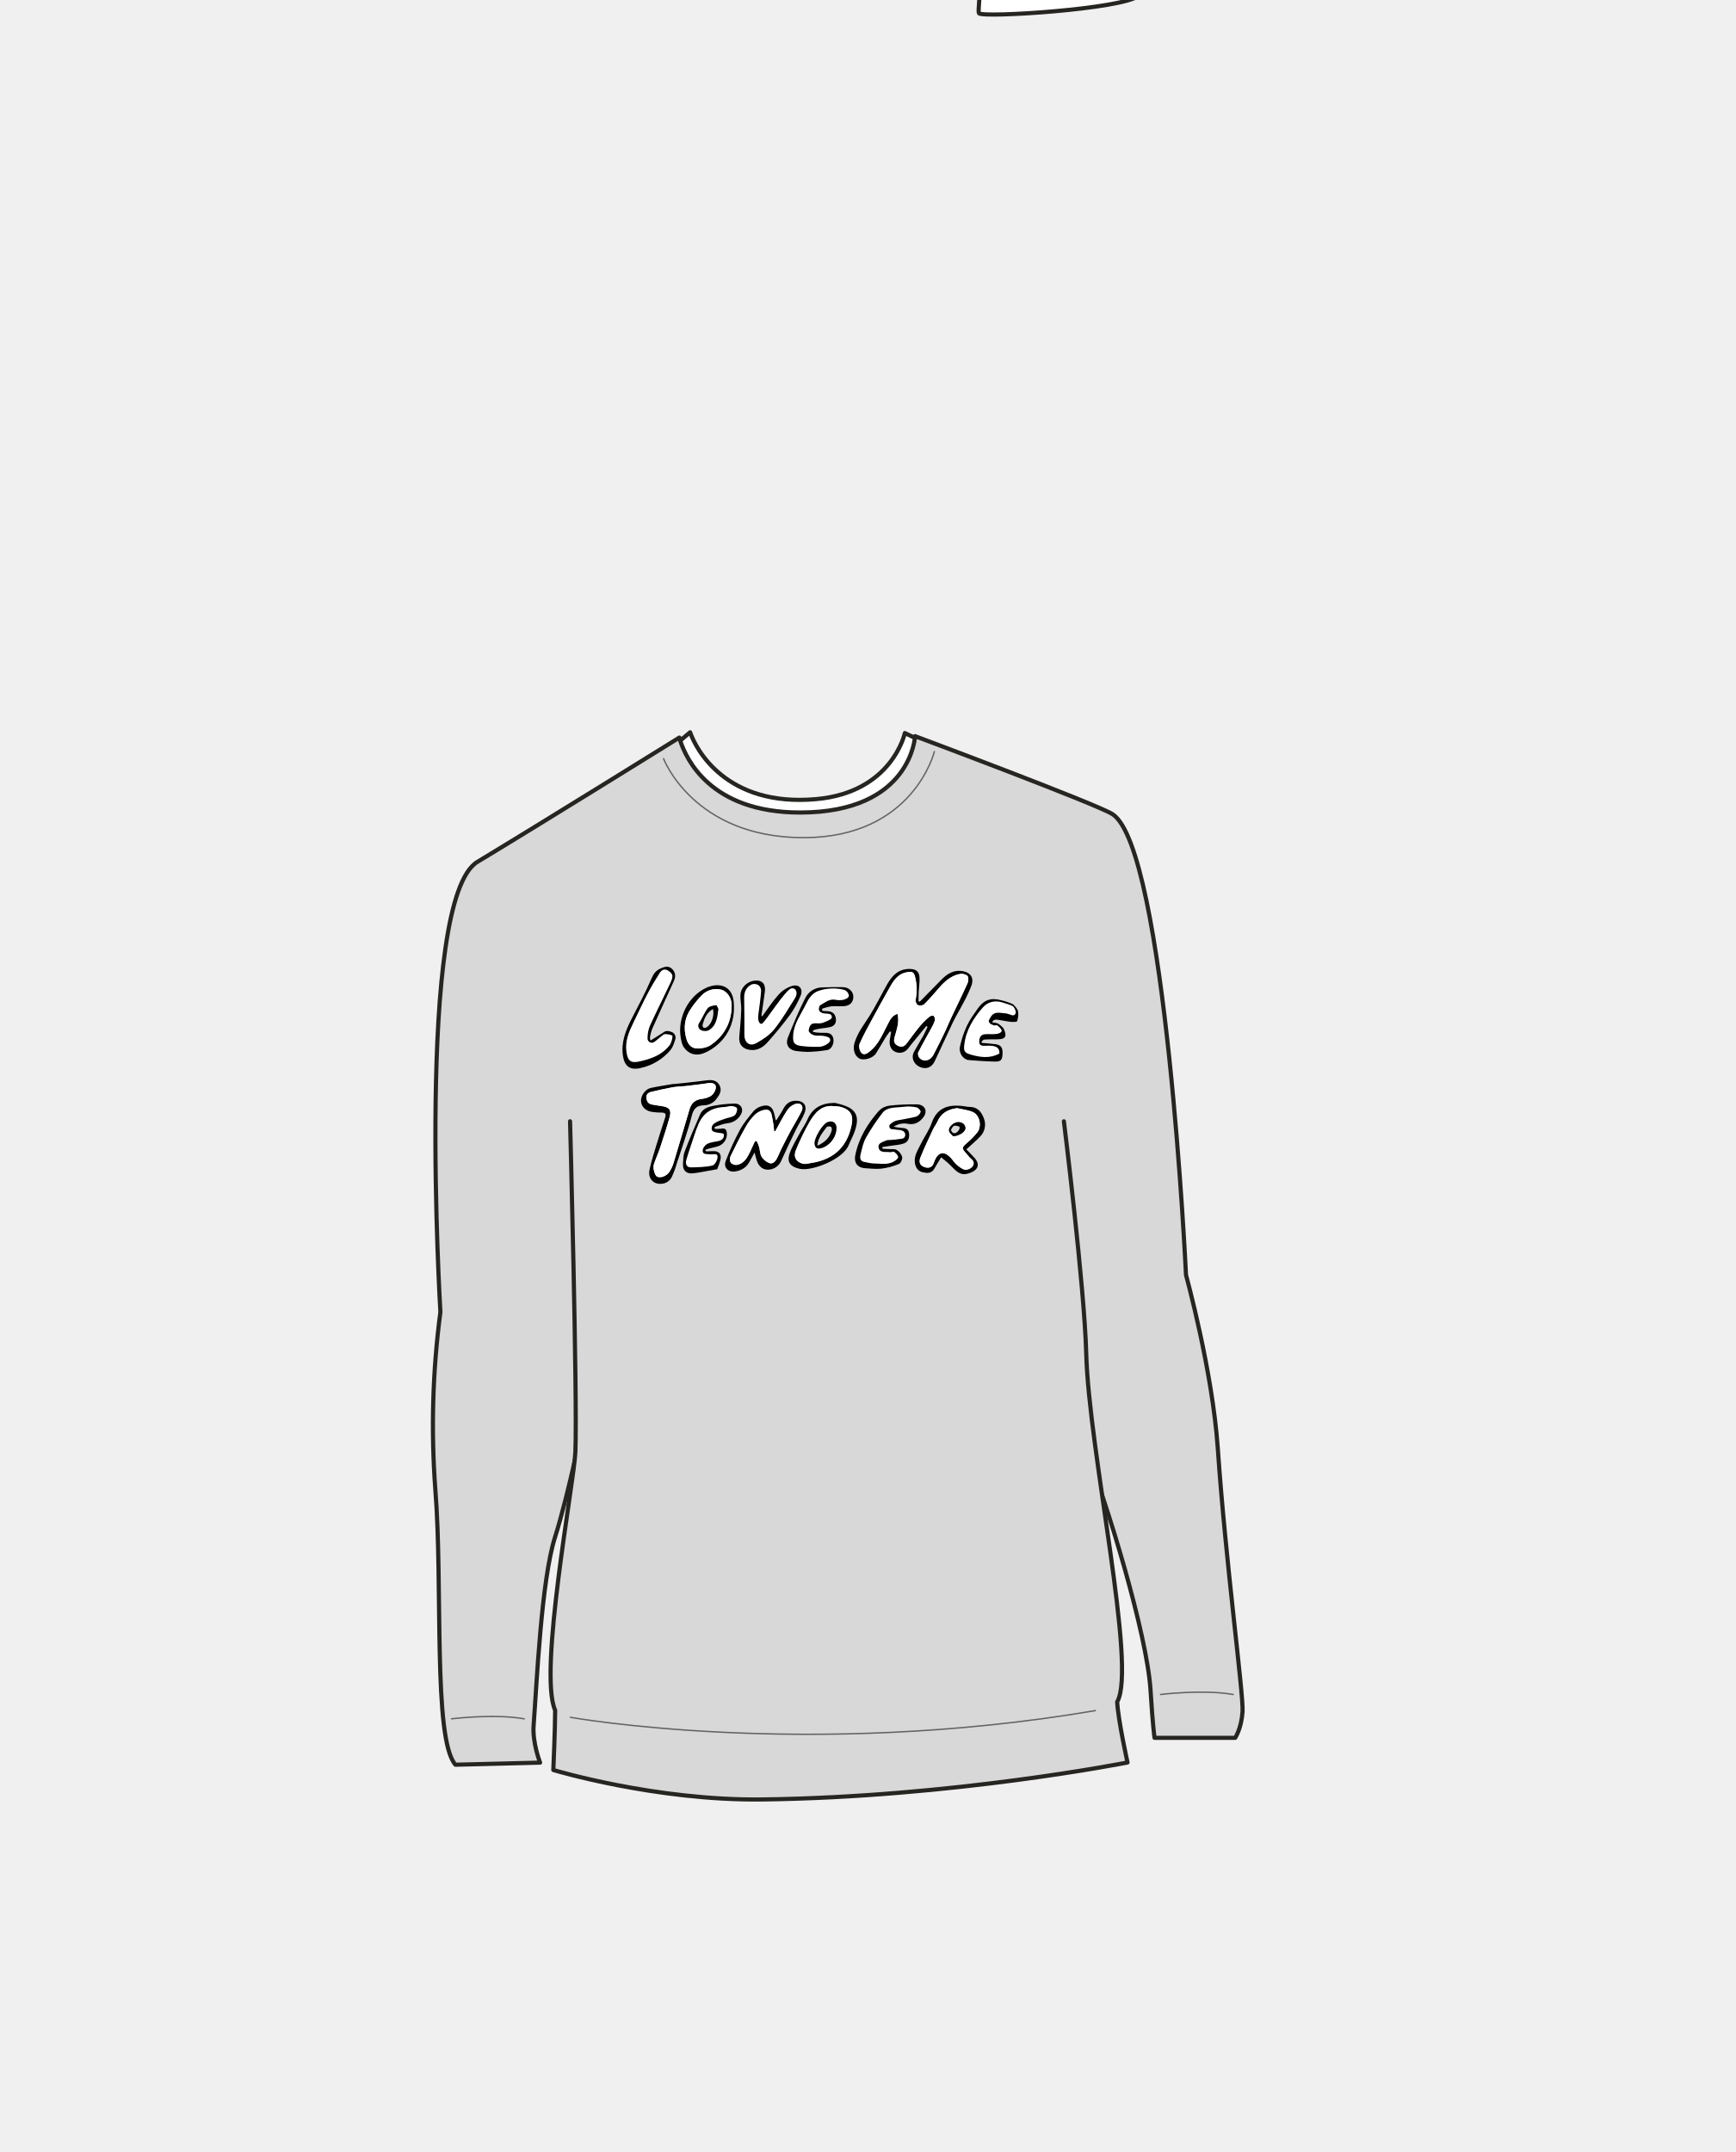
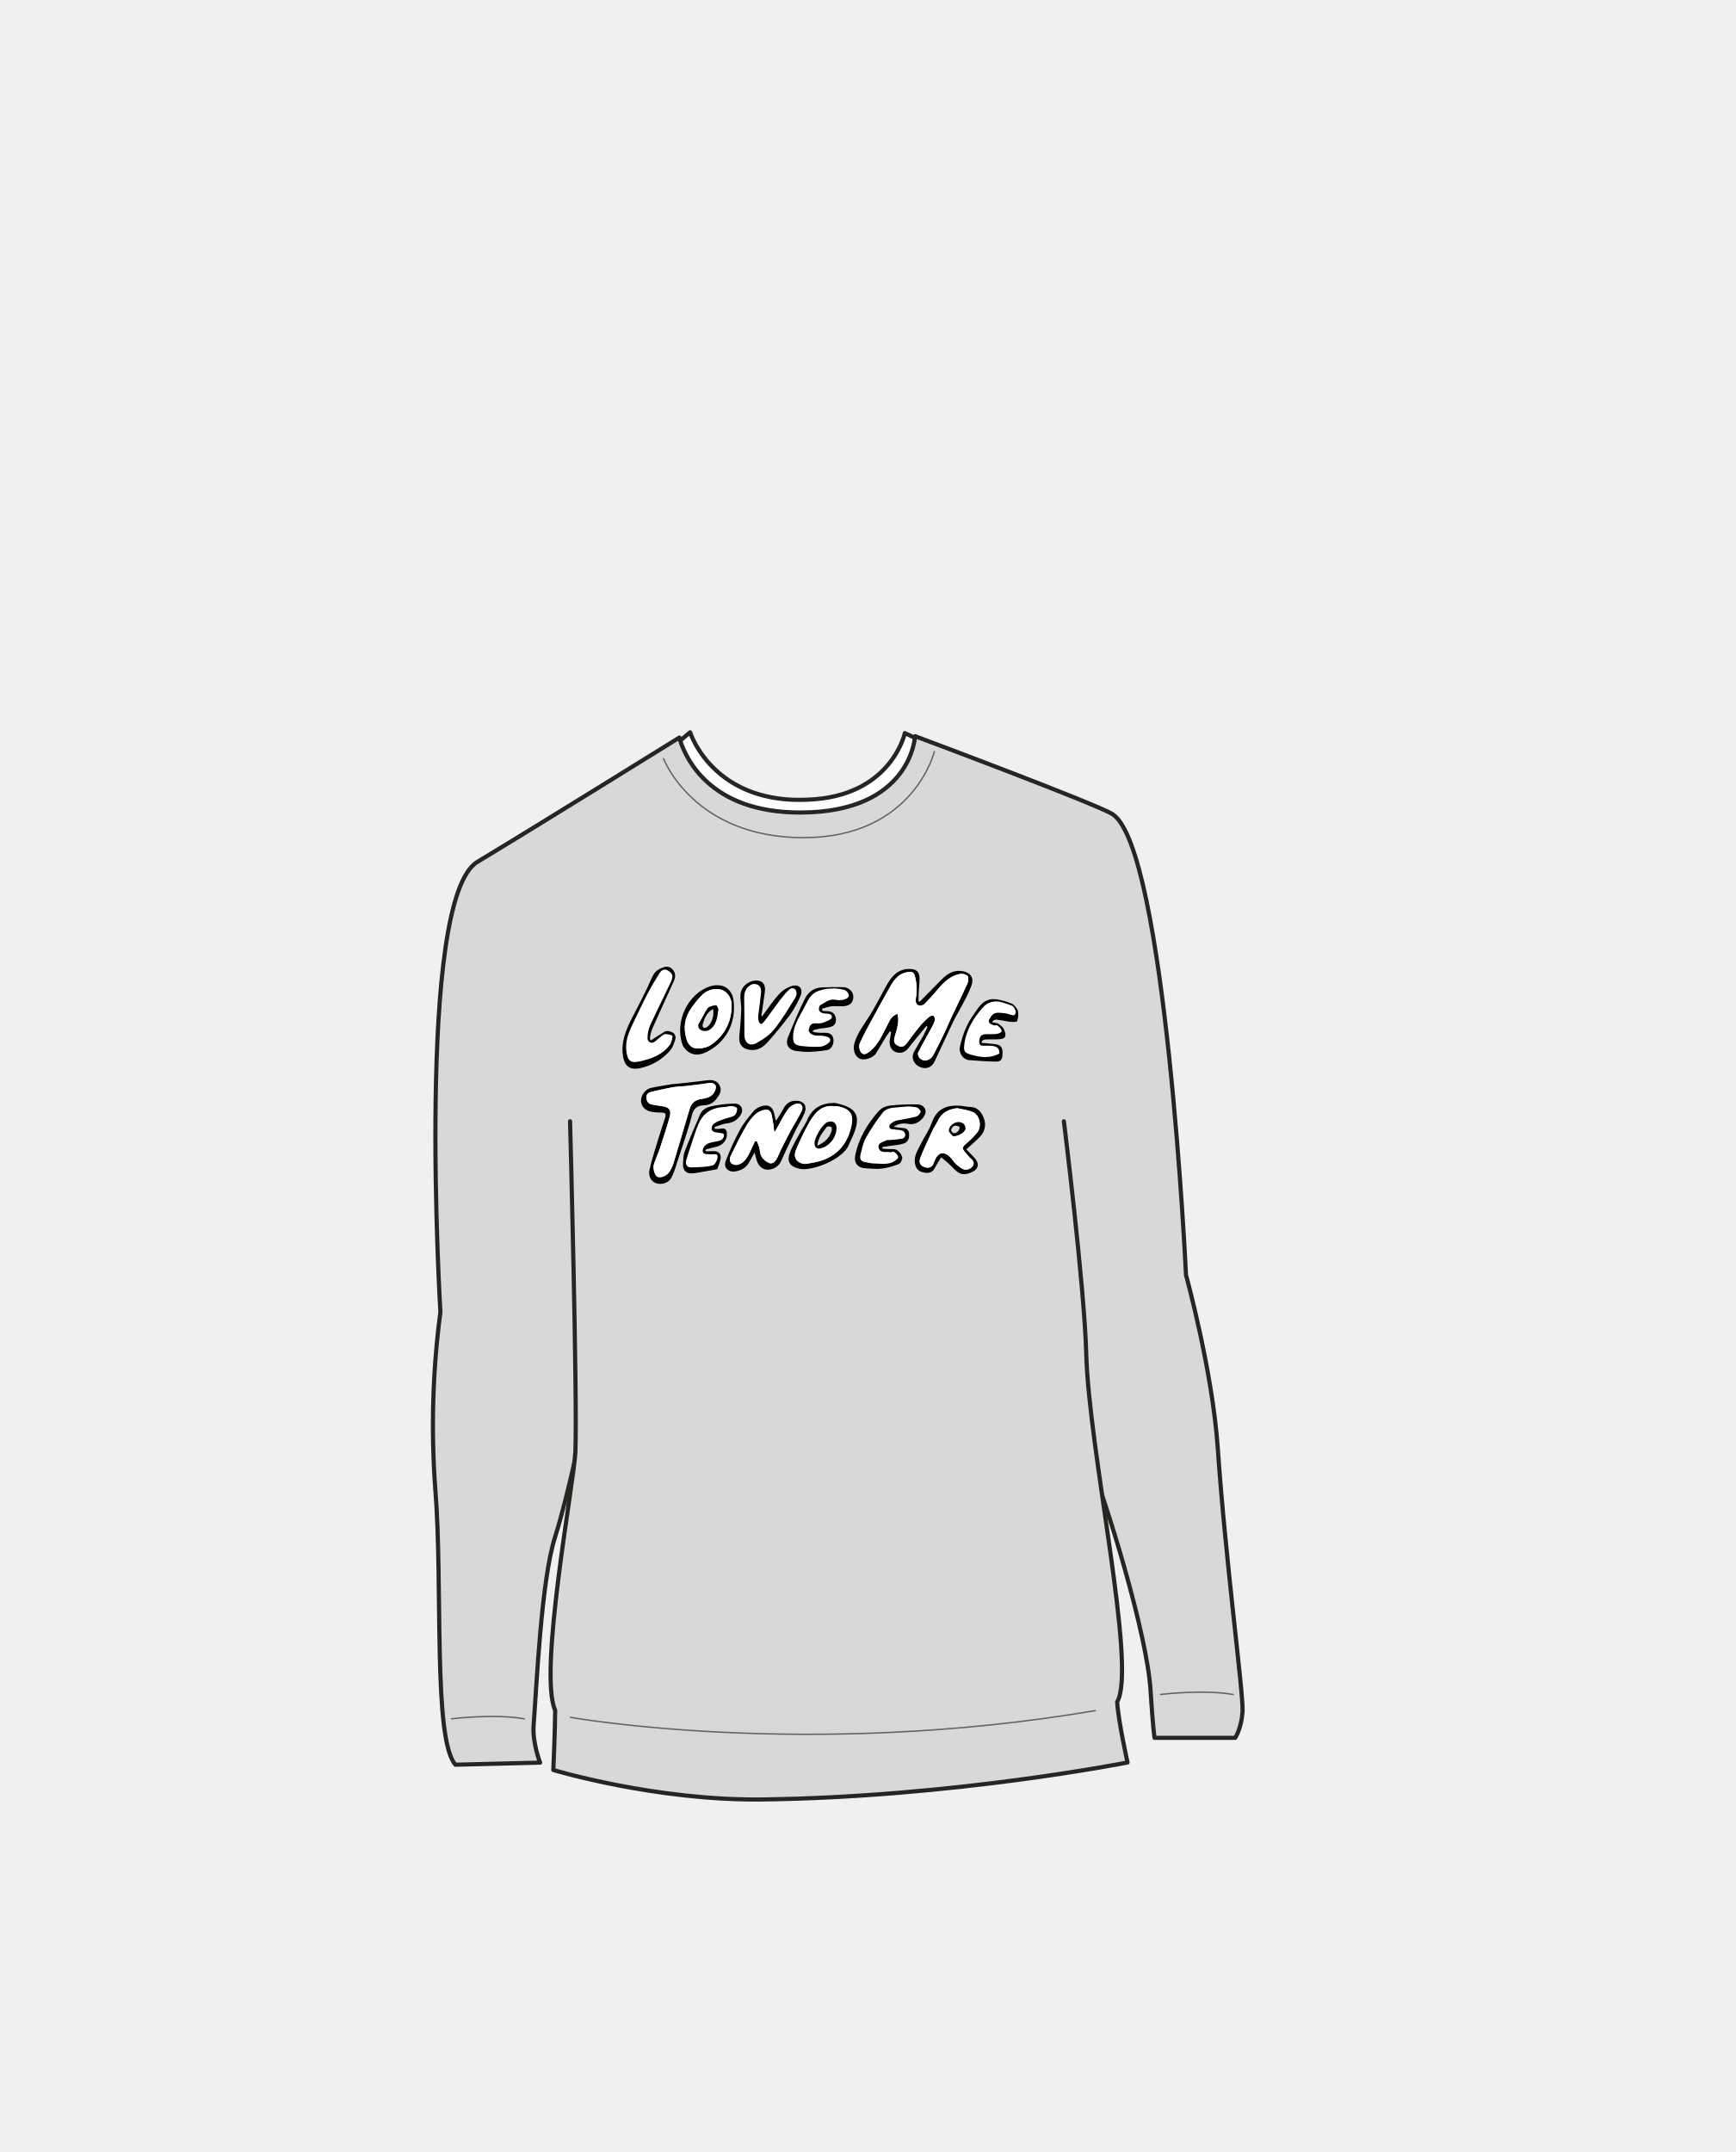
<svg xmlns="http://www.w3.org/2000/svg" width="1250" height="1550" viewBox="0 0 1250 1550">
-   <path d="M726.91-168S702.53,6.1,705.17,9.54s104.14-3,115.21-12.71S808-158.47,800.18-159,726.91-168,726.91-168Z" fill="#fff" stroke="#262521" stroke-linecap="round" stroke-miterlimit="10" stroke-width="3" />
  <path d="M801.34,601.25C790.45,594.15,651.81,528,651.81,528s-9,42.67-63.91,47.58c-64.83,5.79-86.64-36-90.76-48.14l-87.91,73.8" fill="#fff" stroke="#262521" stroke-linecap="round" stroke-linejoin="round" stroke-width="3" />
  <path d="M421.22,1019s-11.62,57.38-21.45,88.33-13.09,105-15.36,135.22c-1,12.66,4.65,27,4.65,27l-61,1.5c-16.33-18.74-8.92-129.52-14.45-197.94A619.79,619.79,0,0,1,317.25,945S299.2,647.71,343.93,620.76s145.46-89.52,145.46-89.52-.24-.24.73,2.61c4.11,12.15,21.13,51.38,86.21,51.38,80.35,0,82.84-55,82.84-55s131.41,49.11,142.29,56.21c38.3,25,52.89,331.94,52.89,331.94s19,68.76,22.88,124.63c5.58,81.26,18.66,177.57,17.85,189.79s-5.3,18.89-5.3,18.89h-58.1s-1.25-8-2.89-34.36c-2.47-39.8-31-134-48.07-177.22" fill="#d8d8d8" stroke="#262521" stroke-linecap="round" stroke-linejoin="round" stroke-width="3" />
  <path d="M836,1220.48s30.63-3.83,52.36,0" fill="none" stroke="#636363" stroke-linecap="round" stroke-linejoin="round" />
  <path d="M325.27,1238s30.63-3.83,52.37,0" fill="none" stroke="#636363" stroke-linecap="round" stroke-linejoin="round" />
  <path d="M478,546.43s21.5,56.9,100.8,56.9,94.27-62,94.27-62" fill="none" stroke="#636363" stroke-linecap="round" stroke-linejoin="round" />
  <path d="M410.65,807.61s5.34,199.1,3.83,238.13c-.83,21.49-26.88,158.94-14.57,186.12,0,13-1.32,43-1.32,43s73.26,22.14,150.26,21.22c137.52-1.66,263.37-26.64,263.37-26.64s-6.69-30-7.46-43.63c14.49-25-20.49-181-22.29-250.9-1.22-47.59-16.09-167.28-16.09-167.28" fill="#d8d8d8" stroke="#262521" stroke-linecap="round" stroke-linejoin="round" stroke-width="3" />
  <path d="M410.89,1236.91s170.48,30.52,378.15-4.83" fill="none" stroke="#636363" stroke-linecap="round" stroke-linejoin="round" />
  <path d="M652.49,796.68c2.64.29,5.37.25,7.87,1,1.25.38,3.08,2.39,2.88,3.28a5.46,5.46,0,0,1-3.33,3.42c-4.13,1.14-8.42,1.67-12.62,2.55a9.88,9.88,0,0,0-4.07,1.46c-1.1.85-1.67,2.37-2.47,3.6a26.39,26.39,0,0,0,3.92,1.59c1.73.41,3.71.1,5.25.83,1.28.6,2.88.71,3.08,3.42a3.52,3.52,0,0,1-3.07,2.41,88,88,0,0,1-9.06,1,6.66,6.66,0,0,0-2.22.18c-2.47,1.28-6.61,1.74-5.63,5.56s5.1,2.47,8,2.94c1,.17,2.51-.61,3.2-.13,1.25.88,2.61,2.28,2.85,3.65.15.84-1.55,2.28-2.7,3-4.66,2.94-9.91,1.64-14.94,1.67-2.1,0-4.2-.72-6.31-1-3.86-.53-3.81-3.26-3.12-5.94,1-3.94,1.81-8.12,3.77-11.59a146.8,146.8,0,0,1,12.09-18.12c3.06-3.9,8.24-3.58,12.8-4,1.28-.14,2.55-.22,3.83-.33Z" fill="#fff" />
  <path d="M584.31,743.14c.88,2.49,2.65,3,5.16,2.83a17,17,0,0,1,6.84.95c2.48,1,2.15,3.18.33,4.52a11.65,11.65,0,0,1-5.79,2.53,82,82,0,0,1-13.38-.51c-5.58-.65-6.53-2.57-6.11-8.09.63-8.4,5.68-14.84,9.14-22,2-4.12,4.42-8.06,9.15-9.68a32.45,32.45,0,0,1,18.41-.74c1.54.37,4.71,2.37,4.48,4.1s-3.38,2.62-5,3.1a15.44,15.44,0,0,1-6.09-.07c-4.29-.61-7.28,2.16-10.54,4-.79.45-1.22,2.71-.81,3.72s2,1.87,3.26,2.09c2.43.44,6.09-.42,5.91,3-.07,1.41-4.06,2.91-6.48,3.81-1.71.63-3.77.37-5.68.38-3,0-3.94,2.08-4.42,4.43-.08.44,1.16,1.15,1.77,1.72Z" fill="#fff" />
  <path d="M548.77,737.4c8.05-8.2,11.8-20.08,22-26.48,4,3.11,4.41,4.23,1.87,8.22-4.8,7.54-9.29,15.36-14.88,22.29-3.33,4.13-8.18,7.37-12.92,10s-8.69-.47-8.65-6c.06-8.87,0-17.73-.15-26.59-.08-4.47,1.64-8,5.61-9.82a5.79,5.79,0,0,1,4.88.73,5.44,5.44,0,0,1,1.75,4.2c-.41,5.47-1.2,10.91-1.9,16.35C546,732.91,545.62,735.57,548.77,737.4Z" fill="#fff" />
  <path d="M485.47,706.57c1.47-3.24,1.18-6.36-1.45-8.82s-5.52-1.4-8.28-.17c-3.13,1.41-4.88,3.57-6.36,7-4.3,10.09-9.6,19.75-14.58,29.55-4.17,8.21-7.44,16.58-6.12,26.08,1.08,7.76,5.12,10.89,12.8,9.06a39,39,0,0,0,21.63-13.09c1.63-2,2.47-4.72,3.26-7.25a4.33,4.33,0,0,0-2.63-5.69c-2.07-.81-4.25-1.13-6.18.59h0c-2,1.25-6.79,4.26-8.79,5.5l-1.39-.87c.9-2.69,1.59-5.48,2.75-8.06C475.16,729.12,480.35,717.86,485.47,706.57Z" fill="#fff" />
  <path d="M521.4,816.84c.56,2.7-1.22,4.46-4,5s-5.71.81-8.06,2.11c-1.52.85-2.1,3.36-3.1,5.13,1.82.77,3.59,2,5.49,2.22s5.19-1.12,5.23,1.86c0,2.17-2,5.86-3.71,6.26-5,1.17-10.24,1.22-15.4,1.33-3.6.07-4.19-2.89-3.44-5.42,2.17-7.39,4.76-14.66,7.2-22,.2-.6.54-1.14.75-1.73,3.4-9.52,9.46-13.92,19.64-14.38,1.77-.07,3.57-.87,5.27-.66,1.39.17,4.59.9,4.59,1.63a8.07,8.07,0,0,1-2.82,5.24c-2,1.32-4.76,1.55-7.13,2.42s-5.12,1.68-7.19,3.18c-1.16.84-1.31,3-1.91,4.65l4,1.27C517,814.59,521.13,815.58,521.4,816.84Z" fill="#fff" />
  <path d="M733.33,728.24a8.58,8.58,0,0,0-2.37-3.55,1.6,1.6,0,0,0-.22-.24c-.34-.37-.67-.75-1-1.12l.19.52a25.58,25.58,0,0,0-4-2c-1.45-.45-2.91-.9-4.37-1.32-7.67-2.17-12.75-.51-17.38,6.06-2.79,4-5.7,7.95-7.73,12.31a70.79,70.79,0,0,0-5,15.11c-.95,4.58,2.43,9.2,6.32,9.55,6.11.56,12.25.91,18.38,1.1,4.64.14,5.71-.93,6-5,.36-5.07-1-7.06-5.34-7.61-3.22-.4-6.47-.61-9.7-.9-.1-.36-.26-2.29-.36-2.65.94-.46,1.9.33,2.86.27,2.93-.2,5.89-.11,8.83-.14,5.51-.05,7-1.78,5-6.76-.83-2-2.77-3-4.72-4.44-.86-.61-2.81-.87-4-1.08l0-2.1a9.2,9.2,0,0,1,3.39.2c3.28.37,6.51,1.17,9.79,1.54,1.62.18,4.52.19,4.76-.47A13.85,13.85,0,0,0,733.33,728.24Z" fill="#fff" />
  <path d="M662.62,721.42q7.93-8.05,15.85-16.09c4.25-4.31,9.16-7.06,15.43-5.77,5.39,1.1,7.73,4.78,6,10A97.28,97.28,0,0,1,694.13,722c-2.49,4.88-5.4,9.55-7.77,14.48-4.44,9.21-8.55,18.58-13,27.8-1.6,3.33-4.28,5.53-8.3,4.93s-7.31-3.8-7.56-7.54a7.77,7.77,0,0,1,.88-4c2.12-3.93,4.5-7.71,6.67-11.61,1.16-2.09,2.09-4.3,3.13-6.46l-.87-.6c-3.25,4-6.51,7.9-9.75,11.87-1.21,1.48-2.33,3-3.57,4.5a7.49,7.49,0,0,1-9,2.25c-3.11-1.22-4.64-4.84-4-8.74.29-1.86.61-3.7.92-5.56l-.89-.44c-1,1.45-2.16,2.85-3.1,4.37-2.34,3.82-4.52,7.74-6.93,11.52-2.18,3.44-8.81,5.34-12,3.61-3.44-1.87-4.75-6.78-3.47-11.1,2.18-7.4,6.89-13.29,10.9-19.66,4.61-7.35,8.42-15.19,12.71-22.74,3.49-6.15,8-10.95,15.86-11,4.88,0,7.28,1.76,7.41,6.63.09,3.18-.42,6.38-.58,9.57-.12,2.37-.12,4.74-.17,7.11Zm-16.07,8.79c1.42,6-.54,11.06-2,16.14-.75,2.58-1.15,5,1.8,6.63s5,.89,6.88-1.66c3.12-4.22,6.23-8.45,9.57-12.48a55.65,55.65,0,0,1,6.79-6.68c.69-.59,2.67-.84,3-.4a4.23,4.23,0,0,1,.76,3.41,33.44,33.44,0,0,1-2.78,5.87c-3.07,5.65-6.31,11.23-9.18,17-.48,1,.08,3,.9,3.91,3,3.18,7.74,2.15,10.09-2.27,3-5.69,5.81-11.52,8.62-17.33,1.43-3,2.64-6,4-9,4-8.46,8.19-16.85,12-25.39.66-1.48.72-4.3-.2-5.17a7.08,7.08,0,0,0-5.57-1.28c-6.2,1.32-10.77,5.32-14.82,10-3.48,4-7,8.12-10.77,11.86-.9.88-3.31,1.08-4.54.52-1-.44-1.84-2.68-1.58-3.87a36.33,36.33,0,0,0-.26-15.87c-.81-3.67-1.68-4.51-5.45-4-7.65,1.12-10.71,7-13.95,12.82-3.83,6.83-7.64,13.68-11.36,20.57-3.25,6-6.62,12-9.34,18.3-.74,1.7,0,5,1.25,6.39,2,2.21,4.47.36,6.4-1.24,6-4.93,8.81-11.95,12.27-18.56C640.85,735.28,642.05,731.62,646.55,730.21Z" />
  <path d="M509,778.13c3.79-.51,7.39-.13,9.34,3.6,1.84,3.54.15,6.64-2.05,9.51a11.47,11.47,0,0,1-9.16,4.87c-4.78.13-7.33,1.9-8.69,7.11-3,11.69-7.14,23.12-10.87,34.63a63.64,63.64,0,0,1-3.84,10.28c-2.13,4-7.25,5.52-11.36,4-3.42-1.29-5.49-5-4.49-9.57,1.26-5.85,3.07-11.59,4.81-17.32,2.07-6.85,4.31-13.64,6.51-20.45.85-2.62-.2-3.47-2.76-3.45a43.06,43.06,0,0,1-6.9-.51c-4.58-.74-7.55-3.79-7.78-7.72s3-8.59,7-9.49c5.08-1.14,10.26-1.86,15.39-2.76C484.21,781,500.77,779.25,509,778.13Zm-15.46,4.15a84.36,84.36,0,0,0-8.62.78c-5.36,1-10.67,2.18-16,3.45-2.17.51-3.58,1.83-3.28,4.42s1.37,4.12,3.85,4.6,4.74.82,7.12,1.15c5.54.78,7.19,2.73,5.74,8-2.06,7.45-4.48,14.8-6.9,22.14-1.3,3.94-3.08,7.73-4.39,11.67-1,2.91.63,8.33,2.36,9.06,2.66,1.11,6.78-.4,8.89-3.67a26.07,26.07,0,0,0,3-6.59q5.79-19.05,11.35-38.17c1.28-4.37,3.83-6.94,8.56-7.55,2.6-.34,5.53-1.08,7.47-2.67,1.69-1.37,3.2-4.32,2.94-6.34-.29-2.27-3-2.8-5.69-2.36C504.81,781,499.61,781.52,493.56,782.28Z" />
  <path d="M559.66,806.22c1.52-2.45,3.21-4.83,4.53-7.39,1.84-3.59,4.37-5.81,8.6-6,5.84-.27,8.9,3.22,6.81,8.71-1.62,4.26-4.29,8.11-6.3,12.24-3.63,7.43-7.23,14.87-10.6,22.42a10.44,10.44,0,0,1-9.51,6.27c-3.9,0-6.39-2.38-7.78-5.81a59.12,59.12,0,0,1-1.83-6.57c-1.38,2.5-2.56,4.57-3.68,6.68-2.22,4.21-5.89,6.34-10.42,7-5,.7-8.48-3-6.69-7.61a193.28,193.28,0,0,1,10.13-22.21c2.7-5,6.44-9.47,10.1-13.86a12.2,12.2,0,0,1,5.79-3.4c4.89-1.45,7.84.58,8.94,5.61.27,1.24.58,2.1.82,3.69S559.34,806.86,559.66,806.22Zm-1.18,8.56-.82,0a62.38,62.38,0,0,0-1.06-8.12c-.73-2.82-.58-7.08-4.21-7.33-2.74-.2-6.19,1.4-8.33,3.3a36.9,36.9,0,0,0-7.13,9.44c-3.83,6.77-7.33,13.74-10.71,20.76a5.26,5.26,0,0,0,.2,4.64,5.41,5.41,0,0,0,4.52,1.53c4.95-1,7.29-5,9.28-9.19,1.25-2.64,2.45-5.3,3.68-7.94l1.37.23a39.35,39.35,0,0,1,1.57,4c.64,2.33.57,5,1.77,7a11.89,11.89,0,0,0,5.52,4.58c2.38.93,4.31-1,5.44-3.12,1.25-2.35,2.17-4.87,3.36-7.25,2.21-4.39,4.43-8.78,6.77-13.1,2.53-4.68,5.43-9.17,7.75-13.94,1.59-3.26-.22-6-3.71-5.37a11.24,11.24,0,0,0-6.46,4.46C564,804.27,561.37,809.62,558.48,814.78Z" />
  <path d="M643.78,811.53a40.15,40.15,0,0,0,5.67.88c2.77,0,5,.75,5.36,3.73.44,3.3-.48,6.4-3.89,7.52-3,1-6.23,1.13-9.36,1.62-1.87.3-3.75.55-5.62.82-1,.89-.23.92.11,1.31,1.44.07,2.87.11,4.31.22,1.9.13,4.17-.26,5.62.64a9,9,0,0,1,3.92,5.09c.31,1.49-1,4.42-2.37,5a48.7,48.7,0,0,1-12.42,3.35c-3.89.48-7.92-.09-11.89-.28-5.24-.24-8.16-3.81-7.17-9,2.41-12.55,8.87-23.06,17.16-32.45a13.13,13.13,0,0,1,7.81-3.68,159.47,159.47,0,0,1,19.43-.87c5.8.05,8.5,5.08,4.11,10.05-3,3.41-6.17,4.7-10.45,4A13.29,13.29,0,0,0,643.78,811.53Zm8.69-14.5c-1.28.11-2.55.19-3.83.33-4.56.47-9.74.15-12.8,4a146.8,146.8,0,0,0-12.09,18.12c-2,3.47-2.75,7.65-3.77,11.59-.69,2.68-.74,5.41,3.12,5.94,2.11.29,4.21,1,6.31,1,5,0,10.28,1.27,14.94-1.67,1.15-.73,2.85-2.17,2.7-3-.24-1.37-1.6-2.77-2.85-3.65-.69-.48-2.15.3-3.2.13-2.88-.47-7,.81-8-2.94s3.16-4.28,5.63-5.56a6.66,6.66,0,0,1,2.22-.18,88,88,0,0,0,9.06-1,2.74,2.74,0,0,0,2.21-2.83,3.23,3.23,0,0,0-2.22-3c-1.54-.73-3.52-.42-5.25-.83-1.36-.32-3.37.37-3.92-1.59s1.37-2.75,2.47-3.6a9.88,9.88,0,0,1,4.07-1.46c4.2-.88,8.49-1.41,12.62-2.55a5.46,5.46,0,0,0,3.33-3.42c.2-.89-1.63-2.9-2.88-3.28A30.12,30.12,0,0,0,652.47,797Z" />
  <path d="M607.35,711c-5.11-.12-10.23,0-15.33.18A13.73,13.73,0,0,0,580,719c-4.61,9.07-8.52,18.51-12.31,28-2.31,5.74.81,9.77,7.11,10.13a63.69,63.69,0,0,0,6.86.51,97.38,97.38,0,0,0,14.41-1.36c3.2-.65,5-5.18,4.17-8.5s-3.31-4-6.51-3.89c-2.45.08-8.29-.15-8.27-1.1s2.32-1.33,3.84-1.67c3.09-.69,6.39-.6,9.36-1.57s4-3.46,3.36-6.53-2.67-4.52-5.72-4.69l-3.88-.23-.25-1.55a41.28,41.28,0,0,1,6.54-1.74c2.91-.3,5.89.06,8.83-.08,4.61-.2,7.15-2.7,7.16-6.8C614.71,714.27,611.54,711.12,607.35,711Zm.15,9.14a15.26,15.26,0,0,1-6.09-.08c-4.29-.6-7.28,2.17-10.54,4-.79.45-1.22,2.71-.81,3.72s2,1.87,3.26,2.09c2.43.44,6.09-.42,5.91,3-.07,1.41-4.06,2.91-6.48,3.81-1.71.63-3.77.37-5.68.38-3,0-3.94,2.08-4.42,4.43-.06.3-.29,1.31.28,1.71,1.14,2.09,4.21,2.86,6.54,2.74a17,17,0,0,1,6.84.95c2.48,1,2.15,3.18.33,4.52a11.65,11.65,0,0,1-5.79,2.53,82,82,0,0,1-13.38-.51c-5.58-.65-6.53-2.57-6.11-8.09.63-8.4,5.68-14.84,9.14-22,2-4.12,4.42-8.06,9.14-9.68a32.49,32.49,0,0,1,18.42-.74,5.17,5.17,0,0,1,3.44,4.09C611.56,718.74,609.16,719.68,607.5,720.16Z" />
  <path d="M549.39,731.53c3.8-5.1,7.25-10.53,11.53-15.2a22,22,0,0,1,9.68-6.21c5.29-1.48,8.26,2.33,6,7.36a72.51,72.51,0,0,1-7.45,13.38c-4.89,6.67-10.26,13-15.69,19.26-3.53,4.06-7.75,7-13.72,6-5.16-.87-7.69-4.24-7.18-9.45.63-6.5,1.16-13,1.4-19.53.13-3.53-.8-7.11-.58-10.63.38-6.17,6.39-10.81,12.59-10.2,3.77.37,5.62,3.23,5,8-.75,5.67-1.62,11.33-2.44,17C548.68,731.85,548.81,732.44,549.39,731.53Zm-.62,5.87c-1.93.37-3.16-2.61-2.38-7.19.7-5.44,1.49-10.88,1.9-16.35a5.44,5.44,0,0,0-1.75-4.2,5.79,5.79,0,0,0-4.88-.73c-4,1.87-5.69,5.35-5.61,9.82.14,8.86.21,17.72.15,26.59,0,5.58,3.76,8.72,8.65,6s9.59-5.83,12.92-10c5.59-6.93,10.08-14.75,14.88-22.29,2.54-4,.68-7.89-2.68-7.13C565.66,713,550.69,737,548.77,737.4Z" />
  <path d="M696.12,827.85c1.92,2,4.1,4.11,6.11,6.38,3.49,4,2.57,7.92-2.25,10.07-5.29,2.37-8.43,1.84-12.49-2.13-1.55-1.52-3-3.11-4.65-4.56s-3.13-2.6-4.88-4.05c-1.52,2.52-3.28,5.24-4.84,8.08-2.08,3.8-5.48,3.39-8.73,2.62s-4.93-3.53-5.36-6.77c-.68-5.15,2.23-9.27,4.31-13.56,2.5-5.13,6-9.87,7.84-15.19,3.67-10.5,11.23-13,20.67-12.29,2.29.18,4.56.8,6.84.82,5.57.05,8.28,3.64,10,8.12a12.23,12.23,0,0,1-2.6,13.18C703,821.8,699.6,824.62,696.12,827.85Zm-6.67-29.69c-6.63.88-11.42,3.52-14.14,9.62-.91,2.06-2.38,3.88-3.33,5.93-3.06,6.58-6.18,13.15-8.91,19.86-1.08,2.66-1.08,5.53,2.57,6.92s6,.08,7.07-3c2.84-8.5,8-9.32,13.95-1.42a15.13,15.13,0,0,0,2.81,3.1c1.78,1.32,3.65,3,5.69,3.34a6.71,6.71,0,0,0,5.17-2.07c1.45-1.64,1.59-3.92-.71-5.69-1.4-1.07-2.38-2.67-3.61-4-3.35-3.51-3.17-4.36.48-7.46a56.46,56.46,0,0,0,7.44-7.55c3.44-4.26,2-12.36-2.91-14.66C697.48,799.42,693.33,799.08,689.45,798.16Z" />
  <path d="M485.47,706.57c1.47-3.24,1.18-6.36-1.45-8.82s-5.52-1.4-8.28-.17c-3.13,1.41-4.88,3.57-6.36,7-4.3,10.09-9.6,19.75-14.58,29.55-4.17,8.21-7.44,16.58-6.12,26.08,1.08,7.76,5.12,10.89,12.8,9.06a39,39,0,0,0,21.63-13.09c1.63-2,2.47-4.72,3.26-7.25a4.33,4.33,0,0,0-2.63-5.69c-2.07-.81-4.25-1.13-6.18.59h0c-2,1.25-6.79,4.26-8.79,5.5-1.39-.87.2-6.35,1.36-8.93C475.16,729.12,480.35,717.86,485.47,706.57Zm-19,41.11a3.07,3.07,0,0,0,4.9,2.74c1.5-.93,6-5.14,7.15-5.5s5.61.36,5.85,1.25-.65,4.9-1.95,6.59c-5.43,7.08-13.29,9.89-21.72,11.76-6.26,1.38-8.69-.22-9.53-7.64-.83-7.25,1.87-13.71,4.94-20,3.46-7.15,6.81-14.36,10.48-21.41,2.63-5,5.57-9.93,8.64-14.7,1.5-2.33,3.65-3.44,6.51-1.37,3,2.19,3.51,3.65,1.17,8.62-4.85,10.3-10,20.45-14.73,30.81A22.51,22.51,0,0,0,466.49,747.68Z" />
  <path d="M733.33,728.24c-.4-1.85-3.15-4.54-3.55-4.91a45.87,45.87,0,0,0-8.2-2.82c-7.67-2.17-12.75-.51-17.38,6.06-2.79,4-5.7,7.95-7.73,12.31a70.79,70.79,0,0,0-5,15.11c-.95,4.58,2.43,9.2,6.32,9.55,6.11.56,12.25.91,18.38,1.1,4.64.14,5.71-.93,6-5,.36-5.07-1-7.06-5.34-7.61-3.22-.4-6.47-.61-9.7-.9-.1-.36-.06-.43.19-1.13a2.72,2.72,0,0,1,2.31-1.25c2.93-.2,5.89-.11,8.83-.14,5.51-.05,7-1.78,5-6.76-.83-2-2.4-3.11-4.35-4.5-.87-.61-3.18-.81-4.34-1a2.74,2.74,0,0,1,.53-1.11,3.57,3.57,0,0,1,2.83-.79c3.28.37,6.51,1.17,9.79,1.54,1.62.18,4.52.19,4.76-.47A13.85,13.85,0,0,0,733.33,728.24Zm-3.52-4.85,1.83,6.42c-1.18,3-3.94.63-6,.37-.25,0-.48-.24-.72-.25-4-.12-8.59-2.16-11.38,2.79-.55,1-1.49,2.38-1.29,2.95.71,2,2.11,2.1,3.41,2.74.81.41,2.3-.28,2.9.22,1.21,1,2.92,2.57,3,3.8s-2.33,2.1-3.61,2.27c-2.77.36-5.62,0-8.42.21-3.23.26-4.14,2.69-4.13,5.44,0,2.95,2.25,2.92,4.38,2.89a32.76,32.76,0,0,1,4.54,0c3.06.38,5.83,1.23,5.62,5.57-6.68,3.71-13.66,2.8-20.62.79-4.6-1.33-5.25-2.56-4.68-7.28,1.26-10.44,6.62-19,13.27-26.6,3.59-4.11,8.8-5.48,14.39-3.63,1.21.4,6.86,2,7.62,2.85S732.17,728.49,731.64,729.81Z" />
  <path d="M509.06,829.29c1.45,0,2.91-.09,4.36-.16,4.31-.2,6.38,1.81,5.61,6a45.46,45.46,0,0,1-2.39,7c-3,.54-5.45,1-7.89,1.42-3.27.56-6.53,1.28-9.83,1.57-4.61.41-7.18-2.2-6.92-6.92.17-2.91.16-6,1.18-8.67,3.47-9.05,7.21-18,11.14-26.86,2.2-5,7.23-5.81,11.87-6.6a85.47,85.47,0,0,1,13-1.2c4.55-.09,6.84,4.13,4.41,8a12.25,12.25,0,0,1-9.63,6.17c-3,.3-5.85,1.65-8.77,2.54-1.08.93-.41,1.15.31,1.54a26.63,26.63,0,0,0,4.2-.2c2.84-.57,3.71.92,3.9,3.33.36,4.83-3,8.85-7.9,9.79-2.33.44-4.61,1.19-6.92,1.8C507.43,828.72,508.55,829.15,509.06,829.29Zm3.73-15.53a4.17,4.17,0,0,1,1.91-4.65c2.07-1.5,4.72-2.27,7.19-3.18s5.09-1.1,7.13-2.42c1.26-.81,2.06-3.41,2-4.8s-2.39-1.9-3.78-2.07c-1.7-.21-3.5.59-5.27.66-10.18.46-16.24,4.86-19.64,14.38-.21.59-.55,1.13-.75,1.73-2.44,7.31-5,14.58-7.2,22-.75,2.53-.16,5.49,3.44,5.42,5.16-.11,10.44-.16,15.4-1.33,1.72-.4,3.74-4.09,3.71-6.26,0-3-3.2-1.6-5.23-1.86s-5.3.42-5.49-2.22c-.18-2.12,1.58-4.28,3.1-5.13,2.35-1.3,5.32-1.53,8.06-2.11s4.58-2.35,4-5C521.13,815.58,513.27,816.39,512.79,813.76Z" />
  <path d="M612.64,798.33c6.2,4.12,5.13,10.34,3.14,16.27-1.18,3.49-3,6.74-4.42,10.18-4,10.11-26.31,19-35.24,17.08-6.66-1.45-9.52-4.66-7.33-11,1.9-5.47,5.15-10.49,7.88-15.66,1.56-2.93,3.6-5.64,4.89-8.68,3.58-8.47,10.21-11.95,19.06-12.13C600.74,794,609.16,796,612.64,798.33Zm-12-1.62c-9.12-1-13.81,5.15-17.66,11.67a182.6,182.6,0,0,0-9.59,19.81c-2.12,4.84,0,8.87,5.13,10,1.71.39,3.68-.25,5.52-.52,14.26-2.08,24.33-9.39,28.46-23.54,2.43-8.37,2.55-14.51-7.43-17A29.43,29.43,0,0,0,600.65,796.71Z" />
  <path d="M528.68,724.18c.75,16.06-8.16,28-20.09,33.7-6.51,3.14-12.16,1.78-16-3.59-1.31-1.85-1.78-4.43-2.19-6.76-2.53-14.24,5.42-30.22,18.44-36.09C518.34,707.16,528.69,710,528.68,724.18Zm-1.63-.18c0-5.63-3.66-10.6-8.33-11.35a14.56,14.56,0,0,0-13.43,4.44,67.69,67.69,0,0,0-7.09,8.65c-5.19,7.18-6.1,14.53-3.72,22.65,1.31,4.46,4.07,7,8.53,6.8,3.07-.12,6.6-.81,9-2.51C521.93,745.82,527.08,736.19,527.05,724Z" />
  <path d="M646.55,730.21c-4.5,1.41-5.7,5.07-7.37,8.25-3.46,6.61-6.29,13.63-12.27,18.56-1.93,1.6-4.38,3.45-6.4,1.24-1.29-1.41-2-4.69-1.25-6.39,2.72-6.27,6.09-12.26,9.34-18.3,3.72-6.89,7.53-13.74,11.36-20.57,3.24-5.78,6.3-11.7,13.95-12.82,3.77-.55,4.64.29,5.45,4a36.33,36.33,0,0,1,.26,15.87c-.26,1.19.62,3.43,1.58,3.87,1.23.56,3.64.36,4.54-.52,3.8-3.74,7.29-7.81,10.77-11.86,4-4.7,8.62-8.7,14.82-10a7.08,7.08,0,0,1,5.57,1.28c.92.87.86,3.69.2,5.17-3.85,8.54-8,16.93-12,25.39-1.41,3-2.62,6-4,9-2.81,5.81-5.58,11.64-8.62,17.33-2.35,4.42-7.08,5.45-10.09,2.27-.82-.87-1.38-3-.9-3.91,2.87-5.75,6.11-11.33,9.18-17a33.44,33.44,0,0,0,2.78-5.87,4.23,4.23,0,0,0-.76-3.41c-.36-.44-2.34-.19-3,.4a55.65,55.65,0,0,0-6.79,6.68c-3.34,4-6.45,8.26-9.57,12.48-1.88,2.55-4,3.31-6.88,1.66s-2.55-4.05-1.8-6.63C646,741.27,648,736.25,646.55,730.21Z" fill="#fff" />
  <path d="M493.56,782.28c6.05-.76,11.25-1.25,16.4-2.12,2.64-.44,5.4.09,5.69,2.36.26,2-1.25,5-2.94,6.34-1.94,1.59-4.87,2.33-7.47,2.67-4.73.61-7.28,3.18-8.56,7.55q-5.6,19.09-11.35,38.17a26.07,26.07,0,0,1-3,6.59c-2.11,3.27-6.23,4.78-8.89,3.67-1.73-.73-3.33-6.15-2.36-9.06,1.31-3.94,3.09-7.73,4.39-11.67,2.42-7.34,4.84-14.69,6.9-22.14,1.45-5.23-.2-7.18-5.74-8-2.38-.33-4.76-.69-7.12-1.15s-3.57-2.15-3.85-4.6,1.11-3.91,3.28-4.42c5.3-1.27,10.61-2.49,16-3.45A84.36,84.36,0,0,1,493.56,782.28Z" fill="#fff" />
  <path d="M558.48,814.78c2.89-5.16,5.5-10.51,8.8-15.39a11.24,11.24,0,0,1,6.46-4.46c3.49-.66,5.3,2.11,3.71,5.37-2.32,4.77-5.22,9.26-7.75,13.94-2.34,4.32-4.56,8.71-6.77,13.1-1.19,2.38-2.11,4.9-3.36,7.25-1.13,2.11-3.06,4-5.44,3.12a11.89,11.89,0,0,1-5.52-4.58c-1.2-2-1.13-4.66-1.77-7a39.35,39.35,0,0,0-1.57-4l-1.37-.23c-1.23,2.64-2.43,5.3-3.68,7.94-2,4.18-4.33,8.19-9.28,9.19a5.41,5.41,0,0,1-4.52-1.53,5.26,5.26,0,0,1-.2-4.64c3.38-7,6.88-14,10.71-20.76a36.9,36.9,0,0,1,7.13-9.44c2.14-1.9,5.59-3.5,8.33-3.3,3.63.25,3.48,4.51,4.21,7.33a62.38,62.38,0,0,1,1.06,8.12Z" fill="#fff" />
  <path d="M689.45,798.16c3.88.92,8,1.26,11.57,2.91,4.92,2.3,6.35,10.4,2.91,14.66a56.46,56.46,0,0,1-7.44,7.55c-3.65,3.1-3.83,4-.48,7.46,1.23,1.29,2.21,2.89,3.61,4,2.3,1.77,2.16,4,.71,5.69a6.71,6.71,0,0,1-5.17,2.07c-2-.34-3.91-2-5.69-3.34a15.13,15.13,0,0,1-2.81-3.1c-5.94-7.9-11.11-7.08-13.95,1.42-1.05,3.13-3.56,4.38-7.07,3s-3.65-4.26-2.57-6.92c2.73-6.71,5.85-13.28,8.91-19.86.95-2.05,2.42-3.87,3.33-5.93C678,801.68,682.82,799,689.45,798.16Zm-2.82,20.25c4.72-.15,9.14-3.58,8.84-6-.35-2.9-2.4-4.13-5.11-4.2-3.27-.08-7.44,3.63-6.75,6.41C684,816.26,685.93,817.57,686.63,818.41Z" fill="#fff" />
  <path d="M600.65,796.71a29.43,29.43,0,0,1,4.43.46c10,2.49,9.86,8.63,7.43,17-4.13,14.15-14.2,21.46-28.46,23.54-1.84.27-3.81.91-5.52.52-5.12-1.17-7.25-5.2-5.13-10A182.6,182.6,0,0,1,583,808.38C586.84,801.86,591.53,795.74,600.65,796.71Zm-10.06,30.47c5.48-.8,11.89-6.91,12-14.65,0-4-3.1-5.87-6.8-4.17-3.44,1.58-9.65,11.82-9,15.72C587.21,826.45,588.18,827.54,590.59,827.18Z" fill="#fff" />
  <path d="M527.05,724c0,12.19-5.12,21.82-15,28.68-2.45,1.7-6,2.39-9,2.51-4.46.18-7.22-2.34-8.53-6.8-2.38-8.12-1.47-15.47,3.72-22.65a67.69,67.69,0,0,1,7.09-8.65,14.56,14.56,0,0,1,13.43-4.44C523.39,713.4,527.06,718.37,527.05,724Zm-9.57,2.74c-.36-.65-1.1-2.8-1.58-2.74-1.8.21-4.15.64-5.14,1.9-2.64,3.36-4.66,7.2-7,10.82a3.44,3.44,0,0,0,1.29,5.25,6.61,6.61,0,0,0,5.45.11C516,738.86,516.73,733.15,517.48,726.74Z" fill="#fff" />
  <path d="M686.63,818.41c-.7-.84-2.61-2.15-3-3.82-.69-2.78,3.48-6.49,6.75-6.41,2.71.07,4.76,1.3,5.11,4.2C695.77,814.83,691.35,818.26,686.63,818.41ZM685,813.82c1.63,4.59,5.35,1.54,6.08-.59s-.75-2-1.37-2.18C686.5,810.09,686.2,811.88,685,813.82Z" />
  <path d="M590.59,827.18c-2.41.36-3.38-.73-3.79-3.1-.68-3.9,5.53-14.14,9-15.72,3.7-1.7,6.84.19,6.8,4.17C602.48,820.27,596.07,826.38,590.59,827.18Zm-1.8-2c5.61-2.43,8.91-5.88,10.36-11,.23-.8-.09-2.43-.58-2.63-.89-.35-2.66-.33-3.08.25C592.69,815.65,589.27,819.22,588.79,825.17Z" />
  <path d="M517.48,726.74c-.75,6.41-1.49,12.12-7,15.34a6.61,6.61,0,0,1-5.45-.11,3.44,3.44,0,0,1-1.29-5.25c2.31-3.62,3.6-7.36,6.24-10.72,1-1.25,4.07-1.79,5.87-2C516.38,723.94,517.12,726.09,517.48,726.74Zm-3.88,0c-4.69,2.69-6.27,6.95-7.49,11.38a2.4,2.4,0,0,0,.79,2.17,3.1,3.1,0,0,0,2.4-.54C512.66,737.45,514.72,731.42,513.6,726.73Z" />
</svg>
